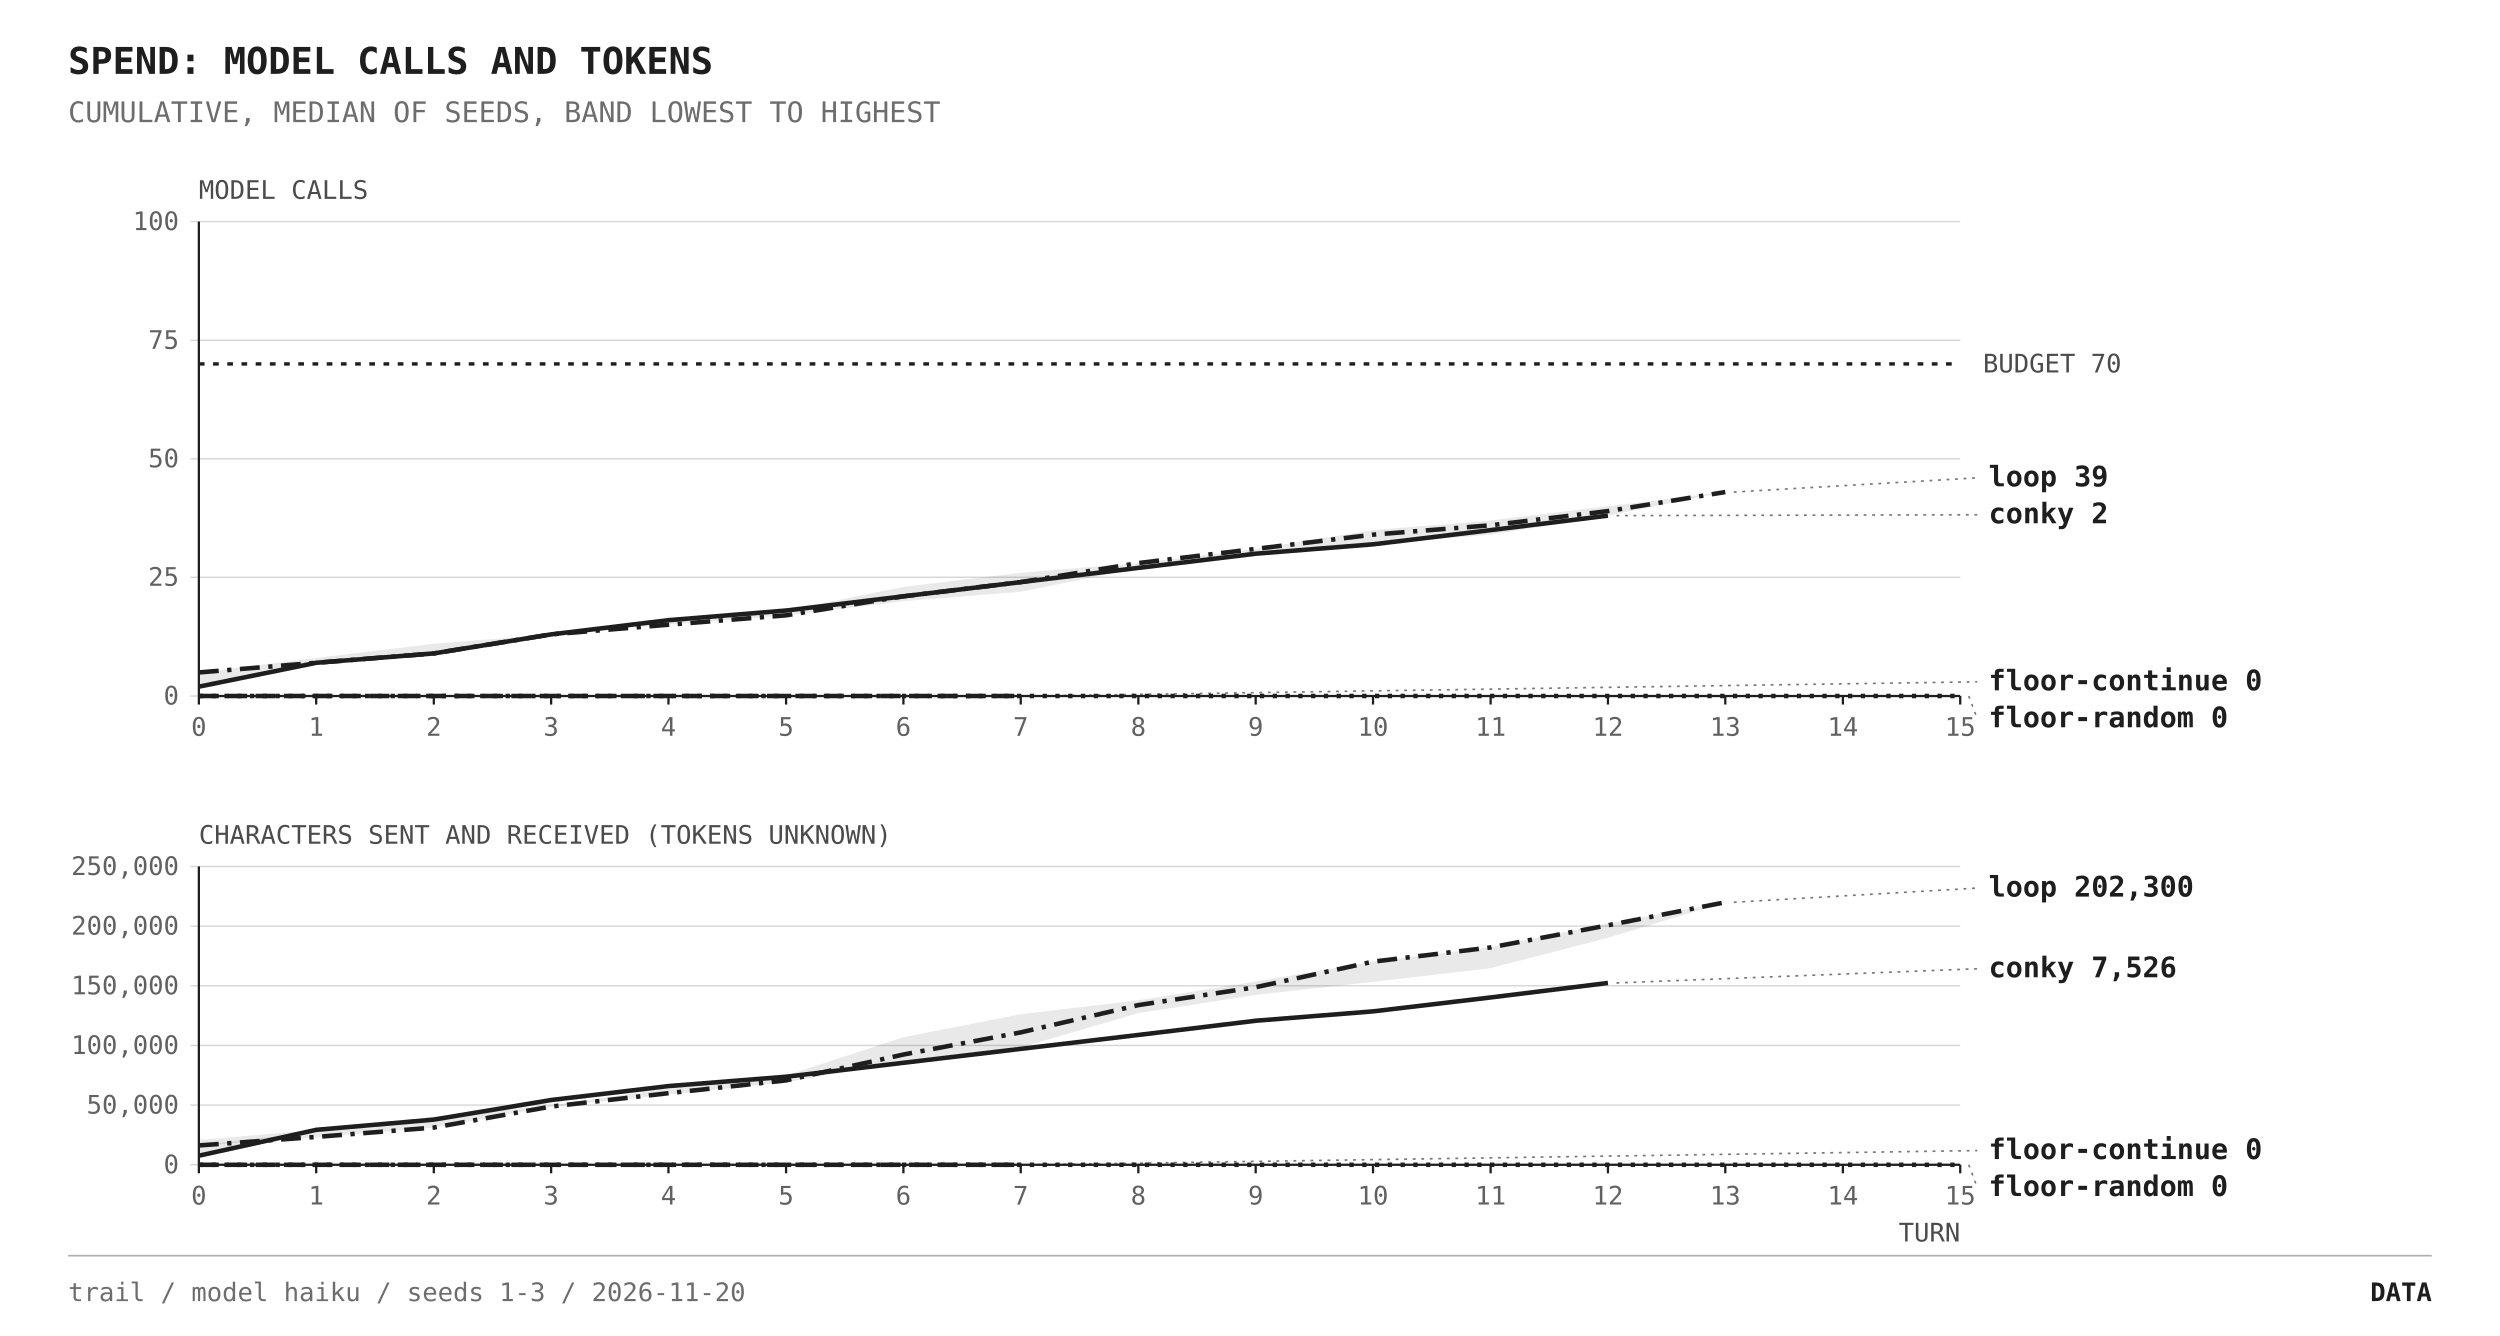
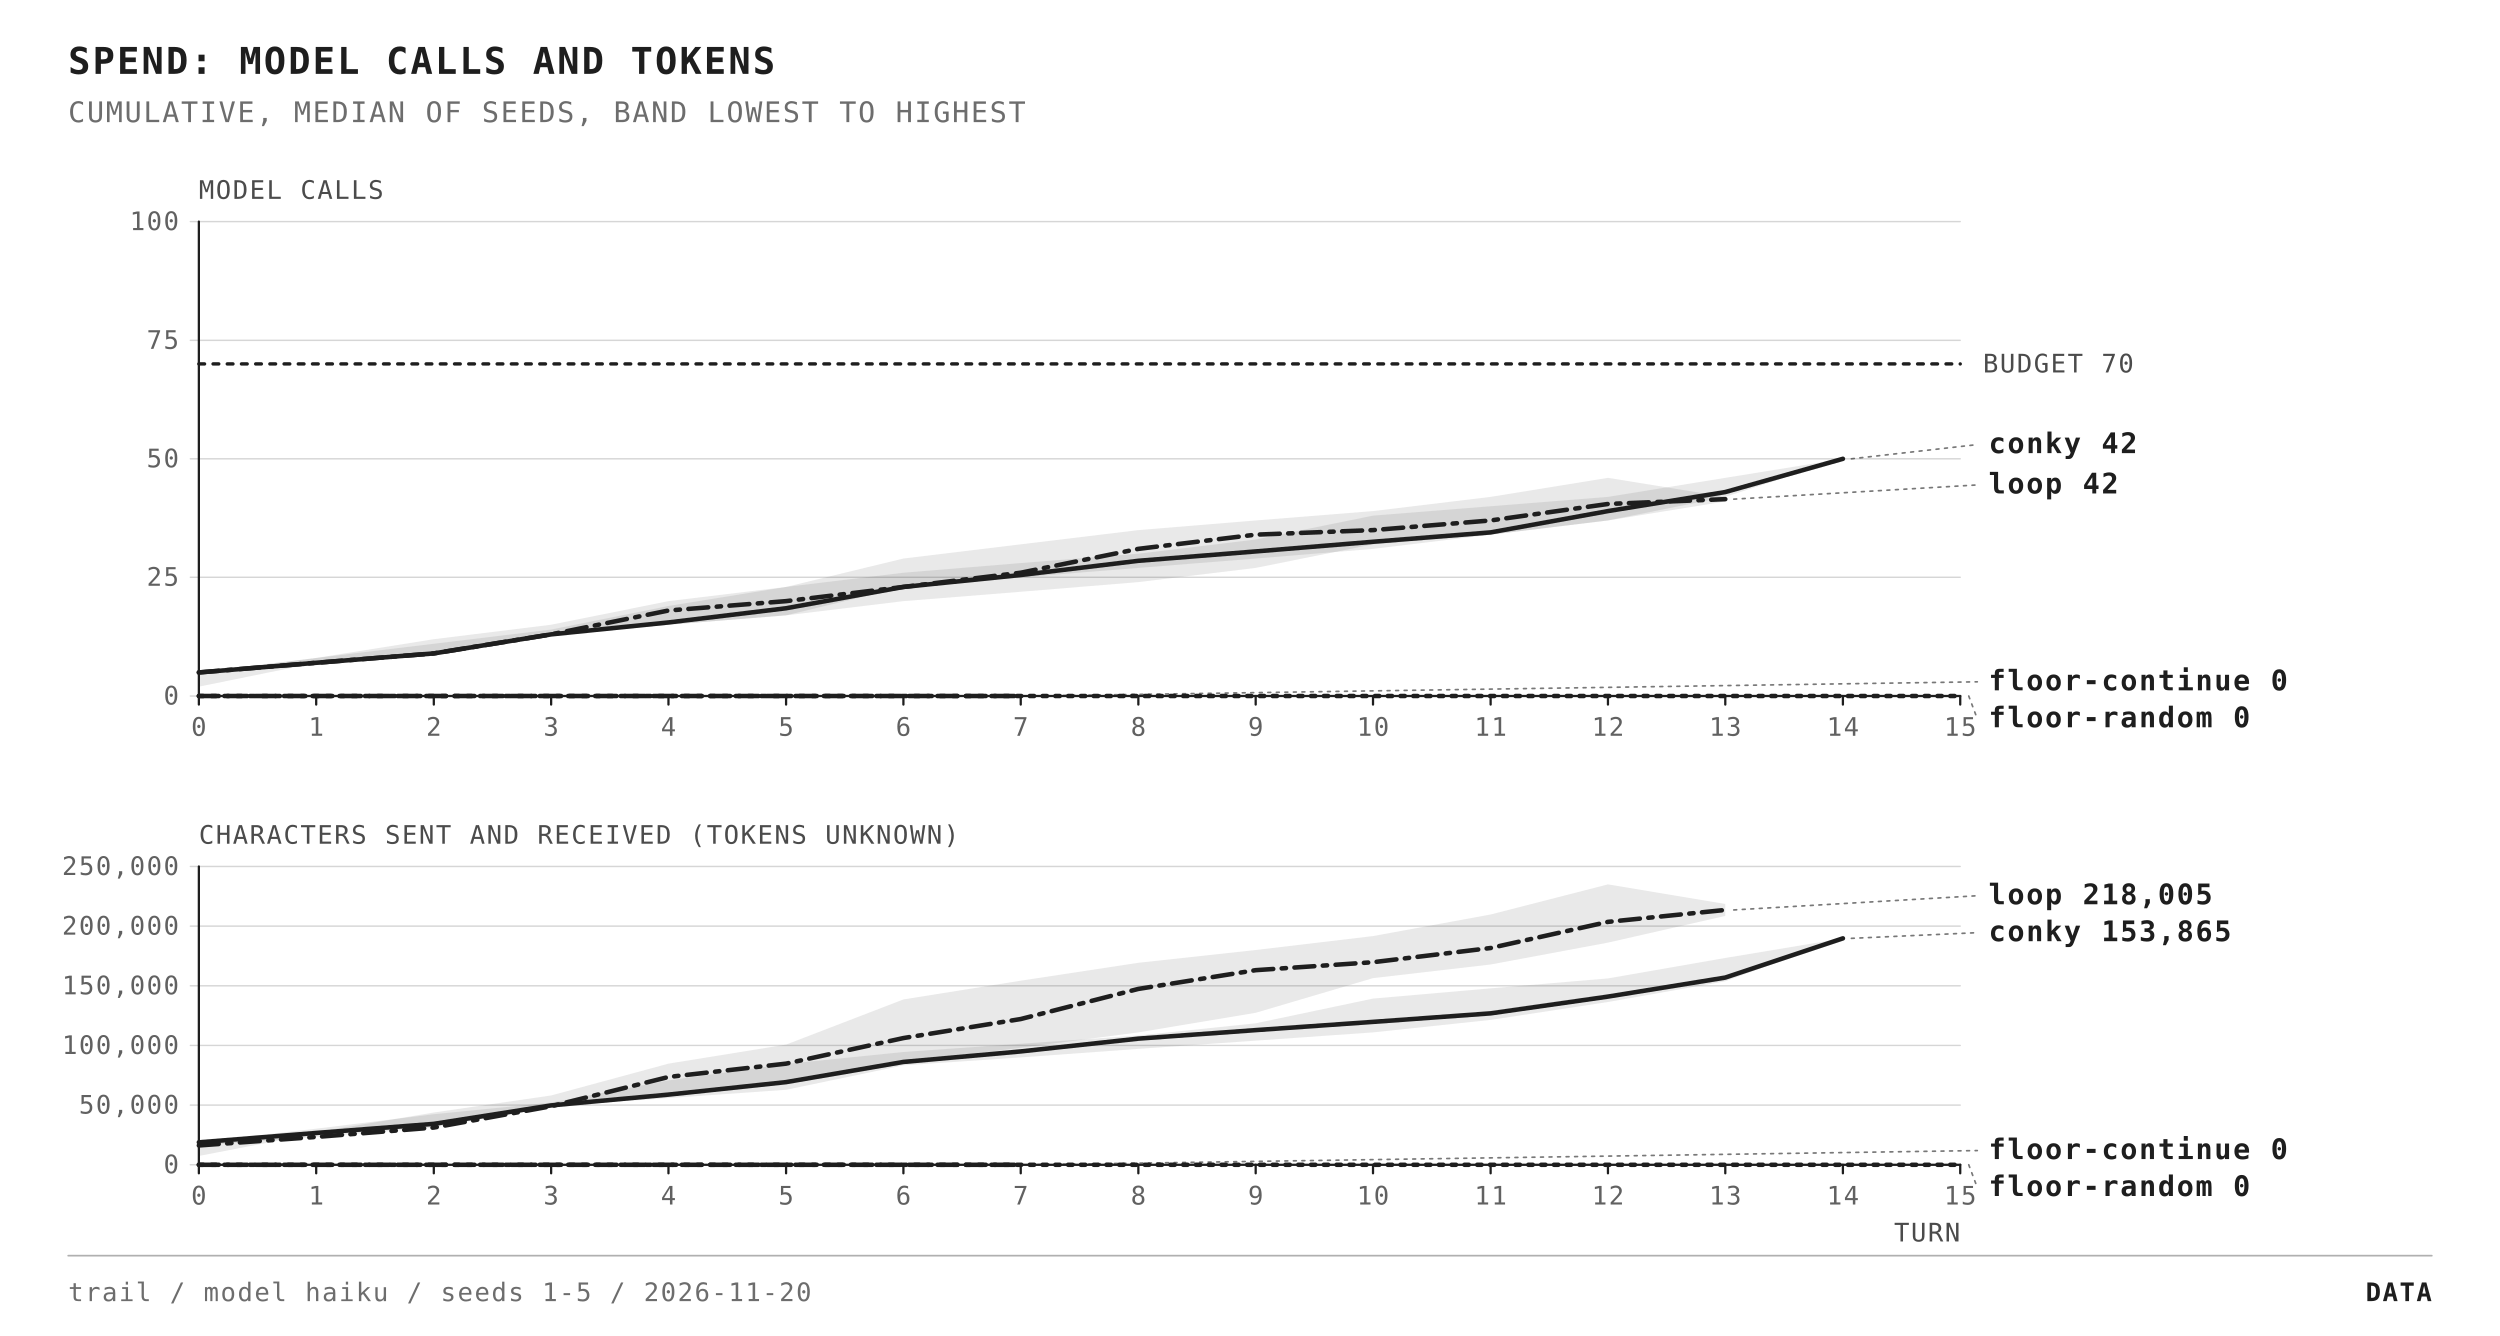
- <svg xmlns="http://www.w3.org/2000/svg" width="880" height="470" viewBox="0 0 880 470" font-family="ui-monospace, SFMono-Regular, Menlo, Consolas, monospace" role="img" aria-label="Cumulative model calls and tokens against turn, one line per arm">
+ <svg xmlns="http://www.w3.org/2000/svg" width="880" height="470" viewBox="0 0 880 470" font-family="ui-monospace, SFMono-Regular, Menlo, Consolas, monospace" stroke-linecap="round" letter-spacing=".06em" role="img" aria-label="Cumulative model calls and tokens against turn, one line per arm">
  <text x="24.0" y="26.0" font-size="13" text-anchor="start" opacity="1.0" font-weight="bold" fill="#1E1E1E">SPEND: MODEL CALLS AND TOKENS</text>
  <text x="24.0" y="43.0" font-size="10" text-anchor="start" opacity="0.65" font-weight="normal" fill="#1E1E1E">CUMULATIVE, MEDIAN OF SEEDS, BAND LOWEST TO HIGHEST</text>
  <line x1="24.0" y1="442.0" x2="856.0" y2="442.0" stroke="#1E1E1E" stroke-width="0.6" opacity="0.35" />
-   <text x="24.0" y="458.0" font-size="9" text-anchor="start" opacity="0.65" font-weight="normal" fill="#1E1E1E">trail / model haiku / seeds 1-3 / 2026-11-20</text>
+   <text x="24.0" y="458.0" font-size="9" text-anchor="start" opacity="0.65" font-weight="normal" fill="#1E1E1E">trail / model haiku / seeds 1-5 / 2026-11-20</text>
  <text x="856.0" y="458.0" font-size="9" text-anchor="end" opacity="1.0" font-weight="bold" fill="#1E1E1E">DATA</text>
  <line x1="70.0" y1="245.0" x2="690.0" y2="245.0" stroke="#1E1E1E" stroke-width="0.8" opacity="1.0" />
  <line x1="70.0" y1="78.0" x2="70.0" y2="245.0" stroke="#1E1E1E" stroke-width="0.8" opacity="1.0" />
  <line x1="67.0" y1="245.0" x2="690.0" y2="245.0" stroke="#1E1E1E" stroke-width="0.5" opacity="0.18" />
  <text x="63.0" y="248.0" font-size="9" text-anchor="end" opacity="0.7" font-weight="normal" fill="#1E1E1E">0</text>
  <line x1="67.0" y1="203.2" x2="690.0" y2="203.2" stroke="#1E1E1E" stroke-width="0.5" opacity="0.18" />
  <text x="63.0" y="206.2" font-size="9" text-anchor="end" opacity="0.7" font-weight="normal" fill="#1E1E1E">25</text>
  <line x1="67.0" y1="161.5" x2="690.0" y2="161.5" stroke="#1E1E1E" stroke-width="0.5" opacity="0.18" />
  <text x="63.0" y="164.5" font-size="9" text-anchor="end" opacity="0.7" font-weight="normal" fill="#1E1E1E">50</text>
  <line x1="67.0" y1="119.8" x2="690.0" y2="119.8" stroke="#1E1E1E" stroke-width="0.5" opacity="0.18" />
  <text x="63.0" y="122.8" font-size="9" text-anchor="end" opacity="0.7" font-weight="normal" fill="#1E1E1E">75</text>
  <line x1="67.0" y1="78.0" x2="690.0" y2="78.0" stroke="#1E1E1E" stroke-width="0.5" opacity="0.18" />
  <text x="63.0" y="81.0" font-size="9" text-anchor="end" opacity="0.7" font-weight="normal" fill="#1E1E1E">100</text>
  <line x1="70.0" y1="245.0" x2="70.0" y2="248.0" stroke="#1E1E1E" stroke-width="0.8" opacity="1.0" />
  <text x="70.0" y="259.0" font-size="9" text-anchor="middle" opacity="0.7" font-weight="normal" fill="#1E1E1E">0</text>
  <line x1="111.3" y1="245.0" x2="111.3" y2="248.0" stroke="#1E1E1E" stroke-width="0.8" opacity="1.0" />
  <text x="111.3" y="259.0" font-size="9" text-anchor="middle" opacity="0.7" font-weight="normal" fill="#1E1E1E">1</text>
  <line x1="152.7" y1="245.0" x2="152.7" y2="248.0" stroke="#1E1E1E" stroke-width="0.8" opacity="1.0" />
  <text x="152.7" y="259.0" font-size="9" text-anchor="middle" opacity="0.7" font-weight="normal" fill="#1E1E1E">2</text>
  <line x1="194.0" y1="245.0" x2="194.0" y2="248.0" stroke="#1E1E1E" stroke-width="0.8" opacity="1.0" />
  <text x="194.0" y="259.0" font-size="9" text-anchor="middle" opacity="0.7" font-weight="normal" fill="#1E1E1E">3</text>
  <line x1="235.3" y1="245.0" x2="235.3" y2="248.0" stroke="#1E1E1E" stroke-width="0.8" opacity="1.0" />
  <text x="235.3" y="259.0" font-size="9" text-anchor="middle" opacity="0.7" font-weight="normal" fill="#1E1E1E">4</text>
  <line x1="276.7" y1="245.0" x2="276.7" y2="248.0" stroke="#1E1E1E" stroke-width="0.8" opacity="1.0" />
  <text x="276.7" y="259.0" font-size="9" text-anchor="middle" opacity="0.7" font-weight="normal" fill="#1E1E1E">5</text>
  <line x1="318.0" y1="245.0" x2="318.0" y2="248.0" stroke="#1E1E1E" stroke-width="0.8" opacity="1.0" />
  <text x="318.0" y="259.0" font-size="9" text-anchor="middle" opacity="0.7" font-weight="normal" fill="#1E1E1E">6</text>
  <line x1="359.3" y1="245.0" x2="359.3" y2="248.0" stroke="#1E1E1E" stroke-width="0.8" opacity="1.0" />
  <text x="359.3" y="259.0" font-size="9" text-anchor="middle" opacity="0.7" font-weight="normal" fill="#1E1E1E">7</text>
  <line x1="400.7" y1="245.0" x2="400.7" y2="248.0" stroke="#1E1E1E" stroke-width="0.8" opacity="1.0" />
  <text x="400.7" y="259.0" font-size="9" text-anchor="middle" opacity="0.7" font-weight="normal" fill="#1E1E1E">8</text>
  <line x1="442.0" y1="245.0" x2="442.0" y2="248.0" stroke="#1E1E1E" stroke-width="0.8" opacity="1.0" />
  <text x="442.0" y="259.0" font-size="9" text-anchor="middle" opacity="0.7" font-weight="normal" fill="#1E1E1E">9</text>
  <line x1="483.3" y1="245.0" x2="483.3" y2="248.0" stroke="#1E1E1E" stroke-width="0.8" opacity="1.0" />
  <text x="483.3" y="259.0" font-size="9" text-anchor="middle" opacity="0.7" font-weight="normal" fill="#1E1E1E">10</text>
  <line x1="524.7" y1="245.0" x2="524.7" y2="248.0" stroke="#1E1E1E" stroke-width="0.8" opacity="1.0" />
  <text x="524.7" y="259.0" font-size="9" text-anchor="middle" opacity="0.7" font-weight="normal" fill="#1E1E1E">11</text>
  <line x1="566.0" y1="245.0" x2="566.0" y2="248.0" stroke="#1E1E1E" stroke-width="0.8" opacity="1.0" />
  <text x="566.0" y="259.0" font-size="9" text-anchor="middle" opacity="0.7" font-weight="normal" fill="#1E1E1E">12</text>
  <line x1="607.3" y1="245.0" x2="607.3" y2="248.0" stroke="#1E1E1E" stroke-width="0.8" opacity="1.0" />
  <text x="607.3" y="259.0" font-size="9" text-anchor="middle" opacity="0.7" font-weight="normal" fill="#1E1E1E">13</text>
  <line x1="648.7" y1="245.0" x2="648.7" y2="248.0" stroke="#1E1E1E" stroke-width="0.8" opacity="1.0" />
  <text x="648.7" y="259.0" font-size="9" text-anchor="middle" opacity="0.7" font-weight="normal" fill="#1E1E1E">14</text>
  <line x1="690.0" y1="245.0" x2="690.0" y2="248.0" stroke="#1E1E1E" stroke-width="0.8" opacity="1.0" />
  <text x="690.0" y="259.0" font-size="9" text-anchor="middle" opacity="0.7" font-weight="normal" fill="#1E1E1E">15</text>
  <text x="70.0" y="70.0" font-size="9" text-anchor="start" opacity="0.8" font-weight="normal" fill="#1E1E1E">MODEL CALLS</text>
  <line x1="70.0" y1="128.1" x2="690.0" y2="128.1" stroke="#1E1E1E" stroke-width="1.2" opacity="1.0" stroke-dasharray="2 3" />
  <text x="698.0" y="131.1" font-size="9" text-anchor="start" opacity="0.8" font-weight="normal" fill="#1E1E1E">BUDGET 70</text>
-   <path d="M70.0,236.7 L111.3,233.3 L152.7,230.0 L194.0,223.3 L235.3,218.3 L276.7,214.9 L318.0,209.9 L359.3,204.9 L400.7,199.9 L442.0,194.9 L483.3,191.6 L524.7,186.6 L566.0,181.5 L566.0,181.5 L524.7,186.6 L483.3,191.6 L442.0,194.9 L400.7,199.9 L359.3,204.9 L318.0,209.9 L276.7,214.9 L235.3,218.3 L194.0,223.3 L152.7,230.0 L111.3,233.3 L70.0,241.7 Z" fill="#1E1E1E" stroke="none" stroke-width="0" opacity="0.1" stroke-linejoin="round" />
-   <path d="M70.0,241.7 L111.3,233.3 L152.7,230.0 L194.0,223.3 L235.3,218.3 L276.7,214.9 L318.0,209.9 L359.3,204.9 L400.7,199.9 L442.0,194.9 L483.3,191.6 L524.7,186.6 L566.0,181.5" fill="none" stroke="#1E1E1E" stroke-width="1.6" opacity="1.0" stroke-linejoin="round" />
+   <path d="M70.0,236.7 L111.3,231.6 L152.7,226.6 L194.0,221.6 L235.3,213.3 L276.7,206.6 L318.0,201.6 L359.3,198.2 L400.7,194.9 L442.0,189.9 L483.3,181.5 L524.7,178.2 L566.0,174.9 L607.3,168.2 L648.7,161.5 L648.7,161.5 L607.3,174.9 L566.0,183.2 L524.7,188.2 L483.3,193.2 L442.0,196.6 L400.7,199.9 L359.3,203.2 L318.0,206.6 L276.7,216.6 L235.3,219.9 L194.0,223.3 L152.7,230.0 L111.3,233.3 L70.0,241.7 Z" fill="#1E1E1E" stroke="none" stroke-width="0" opacity="0.1" stroke-linejoin="round" />
+   <path d="M70.0,236.7 L111.3,233.3 L152.7,230.0 L194.0,223.3 L235.3,219.1 L276.7,214.1 L318.0,206.6 L359.3,202.4 L400.7,197.4 L442.0,194.1 L483.3,190.7 L524.7,187.4 L566.0,179.9 L607.3,173.2 L648.7,161.5" fill="none" stroke="#1E1E1E" stroke-width="1.6" opacity="1.0" stroke-linejoin="round" />
  <path d="M70.0,245.0 L111.3,245.0 L152.7,245.0 L194.0,245.0 L235.3,245.0 L276.7,245.0 L318.0,245.0 L359.3,245.0 L359.3,245.0 L318.0,245.0 L276.7,245.0 L235.3,245.0 L194.0,245.0 L152.7,245.0 L111.3,245.0 L70.0,245.0 Z" fill="#1E1E1E" stroke="none" stroke-width="0" opacity="0.1" stroke-linejoin="round" />
  <path d="M70.0,245.0 L111.3,245.0 L152.7,245.0 L194.0,245.0 L235.3,245.0 L276.7,245.0 L318.0,245.0 L359.3,245.0" fill="none" stroke="#1E1E1E" stroke-width="1.6" opacity="1.0" stroke-linejoin="round" stroke-dasharray="7 3" />
  <path d="M70.0,245.0 L111.3,245.0 L152.7,245.0 L194.0,245.0 L235.3,245.0 L276.7,245.0 L318.0,245.0 L359.3,245.0 L400.7,245.0 L442.0,245.0 L483.3,245.0 L524.7,245.0 L566.0,245.0 L607.3,245.0 L648.7,245.0 L690.0,245.0 L690.0,245.0 L648.7,245.0 L607.3,245.0 L566.0,245.0 L524.7,245.0 L483.3,245.0 L442.0,245.0 L400.7,245.0 L359.3,245.0 L318.0,245.0 L276.7,245.0 L235.3,245.0 L194.0,245.0 L152.7,245.0 L111.3,245.0 L70.0,245.0 Z" fill="#1E1E1E" stroke="none" stroke-width="0" opacity="0.1" stroke-linejoin="round" />
  <path d="M70.0,245.0 L111.3,245.0 L152.7,245.0 L194.0,245.0 L235.3,245.0 L276.7,245.0 L318.0,245.0 L359.3,245.0 L400.7,245.0 L442.0,245.0 L483.3,245.0 L524.7,245.0 L566.0,245.0 L607.3,245.0 L648.7,245.0 L690.0,245.0" fill="none" stroke="#1E1E1E" stroke-width="1.6" opacity="1.0" stroke-linejoin="round" stroke-dasharray="1.5 3" />
-   <path d="M70.0,236.7 L111.3,231.6 L152.7,226.6 L194.0,223.3 L235.3,218.3 L276.7,214.9 L318.0,206.6 L359.3,201.6 L400.7,198.2 L442.0,193.2 L483.3,186.6 L524.7,183.2 L566.0,178.2 L607.3,173.2 L607.3,173.2 L566.0,181.5 L524.7,188.2 L483.3,191.6 L442.0,194.9 L400.7,199.9 L359.3,208.3 L318.0,211.6 L276.7,216.6 L235.3,219.9 L194.0,223.3 L152.7,230.0 L111.3,233.3 L70.0,236.7 Z" fill="#1E1E1E" stroke="none" stroke-width="0" opacity="0.1" stroke-linejoin="round" />
-   <path d="M70.0,236.7 L111.3,233.3 L152.7,230.0 L194.0,223.3 L235.3,219.9 L276.7,216.6 L318.0,209.9 L359.3,204.9 L400.7,198.2 L442.0,193.2 L483.3,188.2 L524.7,184.9 L566.0,179.9 L607.3,173.2" fill="none" stroke="#1E1E1E" stroke-width="1.6" opacity="1.0" stroke-linejoin="round" stroke-dasharray="7 3 1.5 3" />
-   <line x1="569.0" y1="181.5" x2="696.0" y2="181.2" stroke="#1E1E1E" stroke-width="0.6" opacity="0.6" stroke-dasharray="1 2" />
-   <text x="700.0" y="184.2" font-size="10" text-anchor="start" opacity="1.0" font-weight="bold" fill="#1E1E1E">conky 2</text>
+   <path d="M70.0,236.7 L111.3,231.6 L152.7,225.0 L194.0,219.9 L235.3,211.6 L276.7,206.6 L318.0,196.6 L359.3,191.6 L400.7,186.6 L442.0,183.2 L483.3,179.9 L524.7,174.9 L566.0,168.2 L607.3,174.9 L607.3,176.5 L566.0,183.2 L524.7,188.2 L483.3,191.6 L442.0,199.9 L400.7,204.9 L359.3,208.3 L318.0,211.6 L276.7,216.6 L235.3,219.9 L194.0,223.3 L152.7,230.0 L111.3,233.3 L70.0,236.7 Z" fill="#1E1E1E" stroke="none" stroke-width="0" opacity="0.1" stroke-linejoin="round" />
+   <path d="M70.0,236.7 L111.3,233.3 L152.7,230.0 L194.0,223.3 L235.3,214.9 L276.7,211.6 L318.0,206.6 L359.3,201.6 L400.7,193.2 L442.0,188.2 L483.3,186.6 L524.7,183.2 L566.0,177.4 L607.3,175.7" fill="none" stroke="#1E1E1E" stroke-width="1.6" opacity="1.0" stroke-linejoin="round" stroke-dasharray="7 3 1.5 3" />
+   <line x1="651.7" y1="161.5" x2="696.0" y2="156.5" stroke="#1E1E1E" stroke-width="0.6" opacity="0.6" stroke-dasharray="1 2" />
+   <text x="700.0" y="159.5" font-size="10" text-anchor="start" opacity="1.0" font-weight="bold" fill="#1E1E1E">conky 42</text>
  <line x1="362.3" y1="245.0" x2="696.0" y2="240.0" stroke="#1E1E1E" stroke-width="0.6" opacity="0.6" stroke-dasharray="1 2" />
  <text x="700.0" y="243.0" font-size="10" text-anchor="start" opacity="1.0" font-weight="bold" fill="#1E1E1E">floor-continue 0</text>
  <line x1="693.0" y1="245.0" x2="696.0" y2="253.0" stroke="#1E1E1E" stroke-width="0.6" opacity="0.6" stroke-dasharray="1 2" />
  <text x="700.0" y="256.0" font-size="10" text-anchor="start" opacity="1.0" font-weight="bold" fill="#1E1E1E">floor-random 0</text>
-   <line x1="610.3" y1="173.2" x2="696.0" y2="168.2" stroke="#1E1E1E" stroke-width="0.6" opacity="0.6" stroke-dasharray="1 2" />
-   <text x="700.0" y="171.2" font-size="10" text-anchor="start" opacity="1.0" font-weight="bold" fill="#1E1E1E">loop 39</text>
+   <line x1="610.3" y1="175.7" x2="696.0" y2="170.7" stroke="#1E1E1E" stroke-width="0.6" opacity="0.6" stroke-dasharray="1 2" />
+   <text x="700.0" y="173.7" font-size="10" text-anchor="start" opacity="1.0" font-weight="bold" fill="#1E1E1E">loop 42</text>
  <line x1="70.0" y1="410.0" x2="690.0" y2="410.0" stroke="#1E1E1E" stroke-width="0.8" opacity="1.0" />
  <line x1="70.0" y1="305.0" x2="70.0" y2="410.0" stroke="#1E1E1E" stroke-width="0.8" opacity="1.0" />
  <line x1="67.0" y1="410.0" x2="690.0" y2="410.0" stroke="#1E1E1E" stroke-width="0.5" opacity="0.18" />
  <text x="63.0" y="413.0" font-size="9" text-anchor="end" opacity="0.7" font-weight="normal" fill="#1E1E1E">0</text>
  <line x1="67.0" y1="389.0" x2="690.0" y2="389.0" stroke="#1E1E1E" stroke-width="0.5" opacity="0.18" />
  <text x="63.0" y="392.0" font-size="9" text-anchor="end" opacity="0.7" font-weight="normal" fill="#1E1E1E">50,000</text>
  <line x1="67.0" y1="368.0" x2="690.0" y2="368.0" stroke="#1E1E1E" stroke-width="0.5" opacity="0.18" />
  <text x="63.0" y="371.0" font-size="9" text-anchor="end" opacity="0.7" font-weight="normal" fill="#1E1E1E">100,000</text>
  <line x1="67.0" y1="347.0" x2="690.0" y2="347.0" stroke="#1E1E1E" stroke-width="0.5" opacity="0.18" />
  <text x="63.0" y="350.0" font-size="9" text-anchor="end" opacity="0.7" font-weight="normal" fill="#1E1E1E">150,000</text>
  <line x1="67.0" y1="326.0" x2="690.0" y2="326.0" stroke="#1E1E1E" stroke-width="0.5" opacity="0.18" />
  <text x="63.0" y="329.0" font-size="9" text-anchor="end" opacity="0.7" font-weight="normal" fill="#1E1E1E">200,000</text>
  <line x1="67.0" y1="305.0" x2="690.0" y2="305.0" stroke="#1E1E1E" stroke-width="0.5" opacity="0.18" />
  <text x="63.0" y="308.0" font-size="9" text-anchor="end" opacity="0.7" font-weight="normal" fill="#1E1E1E">250,000</text>
  <line x1="70.0" y1="410.0" x2="70.0" y2="413.0" stroke="#1E1E1E" stroke-width="0.8" opacity="1.0" />
  <text x="70.0" y="424.0" font-size="9" text-anchor="middle" opacity="0.7" font-weight="normal" fill="#1E1E1E">0</text>
  <line x1="111.3" y1="410.0" x2="111.3" y2="413.0" stroke="#1E1E1E" stroke-width="0.8" opacity="1.0" />
  <text x="111.3" y="424.0" font-size="9" text-anchor="middle" opacity="0.7" font-weight="normal" fill="#1E1E1E">1</text>
  <line x1="152.7" y1="410.0" x2="152.7" y2="413.0" stroke="#1E1E1E" stroke-width="0.8" opacity="1.0" />
  <text x="152.7" y="424.0" font-size="9" text-anchor="middle" opacity="0.7" font-weight="normal" fill="#1E1E1E">2</text>
  <line x1="194.0" y1="410.0" x2="194.0" y2="413.0" stroke="#1E1E1E" stroke-width="0.8" opacity="1.0" />
  <text x="194.0" y="424.0" font-size="9" text-anchor="middle" opacity="0.7" font-weight="normal" fill="#1E1E1E">3</text>
  <line x1="235.3" y1="410.0" x2="235.3" y2="413.0" stroke="#1E1E1E" stroke-width="0.8" opacity="1.0" />
  <text x="235.3" y="424.0" font-size="9" text-anchor="middle" opacity="0.7" font-weight="normal" fill="#1E1E1E">4</text>
  <line x1="276.7" y1="410.0" x2="276.7" y2="413.0" stroke="#1E1E1E" stroke-width="0.8" opacity="1.0" />
  <text x="276.7" y="424.0" font-size="9" text-anchor="middle" opacity="0.7" font-weight="normal" fill="#1E1E1E">5</text>
  <line x1="318.0" y1="410.0" x2="318.0" y2="413.0" stroke="#1E1E1E" stroke-width="0.8" opacity="1.0" />
  <text x="318.0" y="424.0" font-size="9" text-anchor="middle" opacity="0.7" font-weight="normal" fill="#1E1E1E">6</text>
  <line x1="359.3" y1="410.0" x2="359.3" y2="413.0" stroke="#1E1E1E" stroke-width="0.8" opacity="1.0" />
  <text x="359.3" y="424.0" font-size="9" text-anchor="middle" opacity="0.7" font-weight="normal" fill="#1E1E1E">7</text>
  <line x1="400.7" y1="410.0" x2="400.7" y2="413.0" stroke="#1E1E1E" stroke-width="0.8" opacity="1.0" />
  <text x="400.7" y="424.0" font-size="9" text-anchor="middle" opacity="0.7" font-weight="normal" fill="#1E1E1E">8</text>
  <line x1="442.0" y1="410.0" x2="442.0" y2="413.0" stroke="#1E1E1E" stroke-width="0.8" opacity="1.0" />
  <text x="442.0" y="424.0" font-size="9" text-anchor="middle" opacity="0.7" font-weight="normal" fill="#1E1E1E">9</text>
  <line x1="483.3" y1="410.0" x2="483.3" y2="413.0" stroke="#1E1E1E" stroke-width="0.8" opacity="1.0" />
  <text x="483.3" y="424.0" font-size="9" text-anchor="middle" opacity="0.7" font-weight="normal" fill="#1E1E1E">10</text>
  <line x1="524.7" y1="410.0" x2="524.7" y2="413.0" stroke="#1E1E1E" stroke-width="0.8" opacity="1.0" />
  <text x="524.7" y="424.0" font-size="9" text-anchor="middle" opacity="0.7" font-weight="normal" fill="#1E1E1E">11</text>
  <line x1="566.0" y1="410.0" x2="566.0" y2="413.0" stroke="#1E1E1E" stroke-width="0.8" opacity="1.0" />
  <text x="566.0" y="424.0" font-size="9" text-anchor="middle" opacity="0.7" font-weight="normal" fill="#1E1E1E">12</text>
  <line x1="607.3" y1="410.0" x2="607.3" y2="413.0" stroke="#1E1E1E" stroke-width="0.8" opacity="1.0" />
  <text x="607.3" y="424.0" font-size="9" text-anchor="middle" opacity="0.7" font-weight="normal" fill="#1E1E1E">13</text>
  <line x1="648.7" y1="410.0" x2="648.7" y2="413.0" stroke="#1E1E1E" stroke-width="0.8" opacity="1.0" />
  <text x="648.7" y="424.0" font-size="9" text-anchor="middle" opacity="0.7" font-weight="normal" fill="#1E1E1E">14</text>
  <line x1="690.0" y1="410.0" x2="690.0" y2="413.0" stroke="#1E1E1E" stroke-width="0.8" opacity="1.0" />
  <text x="690.0" y="424.0" font-size="9" text-anchor="middle" opacity="0.7" font-weight="normal" fill="#1E1E1E">15</text>
  <text x="70.0" y="297.0" font-size="9" text-anchor="start" opacity="0.8" font-weight="normal" fill="#1E1E1E">CHARACTERS SENT AND RECEIVED (TOKENS UNKNOWN)</text>
  <text x="690.0" y="437.0" font-size="9" text-anchor="end" opacity="0.8" font-weight="normal" fill="#1E1E1E">TURN</text>
-   <path d="M70.0,401.3 L111.3,397.7 L152.7,394.1 L194.0,387.2 L235.3,382.3 L276.7,379.0 L318.0,374.1 L359.3,369.2 L400.7,364.3 L442.0,359.3 L483.3,356.0 L524.7,351.1 L566.0,346.0 L566.0,346.0 L524.7,351.1 L483.3,356.0 L442.0,359.3 L400.7,364.3 L359.3,369.2 L318.0,374.1 L276.7,379.0 L235.3,382.3 L194.0,387.2 L152.7,394.1 L111.3,397.7 L70.0,406.9 Z" fill="#1E1E1E" stroke="none" stroke-width="0" opacity="0.1" stroke-linejoin="round" />
-   <path d="M70.0,406.8 L111.3,397.7 L152.7,394.1 L194.0,387.2 L235.3,382.3 L276.7,379.0 L318.0,374.1 L359.3,369.2 L400.7,364.3 L442.0,359.3 L483.3,356.0 L524.7,351.1 L566.0,346.0" fill="none" stroke="#1E1E1E" stroke-width="1.6" opacity="1.0" stroke-linejoin="round" />
+   <path d="M70.0,402.0 L111.3,397.3 L152.7,392.2 L194.0,388.1 L235.3,380.3 L276.7,374.5 L318.0,370.3 L359.3,367.4 L400.7,364.5 L442.0,360.2 L483.3,351.5 L524.7,347.9 L566.0,344.4 L607.3,337.2 L648.7,330.3 L648.7,330.3 L607.3,345.4 L566.0,352.7 L524.7,359.0 L483.3,363.4 L442.0,366.3 L400.7,369.2 L359.3,372.2 L318.0,375.0 L276.7,383.6 L235.3,386.5 L194.0,389.4 L152.7,395.7 L111.3,398.9 L70.0,406.9 Z" fill="#1E1E1E" stroke="none" stroke-width="0" opacity="0.1" stroke-linejoin="round" />
+   <path d="M70.0,402.1 L111.3,398.8 L152.7,395.6 L194.0,389.1 L235.3,385.3 L276.7,380.9 L318.0,373.8 L359.3,370.1 L400.7,365.6 L442.0,362.6 L483.3,359.7 L524.7,356.7 L566.0,350.8 L607.3,344.1 L648.7,330.3" fill="none" stroke="#1E1E1E" stroke-width="1.6" opacity="1.0" stroke-linejoin="round" />
  <path d="M70.0,410.0 L111.3,410.0 L152.7,410.0 L194.0,410.0 L235.3,410.0 L276.7,410.0 L318.0,410.0 L359.3,410.0 L359.3,410.0 L318.0,410.0 L276.7,410.0 L235.3,410.0 L194.0,410.0 L152.7,410.0 L111.3,410.0 L70.0,410.0 Z" fill="#1E1E1E" stroke="none" stroke-width="0" opacity="0.1" stroke-linejoin="round" />
  <path d="M70.0,410.0 L111.3,410.0 L152.7,410.0 L194.0,410.0 L235.3,410.0 L276.7,410.0 L318.0,410.0 L359.3,410.0" fill="none" stroke="#1E1E1E" stroke-width="1.6" opacity="1.0" stroke-linejoin="round" stroke-dasharray="7 3" />
  <path d="M70.0,410.0 L111.3,410.0 L152.7,410.0 L194.0,410.0 L235.3,410.0 L276.7,410.0 L318.0,410.0 L359.3,410.0 L400.7,410.0 L442.0,410.0 L483.3,410.0 L524.7,410.0 L566.0,410.0 L607.3,410.0 L648.7,410.0 L690.0,410.0 L690.0,410.0 L648.7,410.0 L607.3,410.0 L566.0,410.0 L524.7,410.0 L483.3,410.0 L442.0,410.0 L400.7,410.0 L359.3,410.0 L318.0,410.0 L276.7,410.0 L235.3,410.0 L194.0,410.0 L152.7,410.0 L111.3,410.0 L70.0,410.0 Z" fill="#1E1E1E" stroke="none" stroke-width="0" opacity="0.1" stroke-linejoin="round" />
  <path d="M70.0,410.0 L111.3,410.0 L152.7,410.0 L194.0,410.0 L235.3,410.0 L276.7,410.0 L318.0,410.0 L359.3,410.0 L400.7,410.0 L442.0,410.0 L483.3,410.0 L524.7,410.0 L566.0,410.0 L607.3,410.0 L648.7,410.0 L690.0,410.0" fill="none" stroke="#1E1E1E" stroke-width="1.6" opacity="1.0" stroke-linejoin="round" stroke-dasharray="1.5 3" />
-   <path d="M70.0,403.1 L111.3,398.4 L152.7,393.0 L194.0,389.1 L235.3,383.1 L276.7,378.6 L318.0,365.1 L359.3,357.0 L400.7,352.1 L442.0,345.5 L483.3,338.5 L524.7,333.4 L566.0,325.0 L607.3,317.6 L607.3,317.6 L566.0,330.1 L524.7,340.8 L483.3,345.6 L442.0,350.2 L400.7,356.6 L359.3,368.7 L318.0,373.8 L276.7,380.9 L235.3,385.3 L194.0,389.5 L152.7,396.9 L111.3,400.3 L70.0,403.3 Z" fill="#1E1E1E" stroke="none" stroke-width="0" opacity="0.1" stroke-linejoin="round" />
-   <path d="M70.0,403.2 L111.3,400.2 L152.7,396.9 L194.0,389.5 L235.3,384.8 L276.7,380.3 L318.0,371.2 L359.3,363.4 L400.7,353.8 L442.0,347.5 L483.3,338.5 L524.7,333.5 L566.0,325.7 L607.3,317.6" fill="none" stroke="#1E1E1E" stroke-width="1.6" opacity="1.0" stroke-linejoin="round" stroke-dasharray="7 3 1.5 3" />
-   <line x1="569.0" y1="346.0" x2="696.0" y2="341.0" stroke="#1E1E1E" stroke-width="0.6" opacity="0.6" stroke-dasharray="1 2" />
-   <text x="700.0" y="344.0" font-size="10" text-anchor="start" opacity="1.0" font-weight="bold" fill="#1E1E1E">conky 7,526</text>
+   <path d="M70.0,403.1 L111.3,398.5 L152.7,391.6 L194.0,385.6 L235.3,374.4 L276.7,367.7 L318.0,351.8 L359.3,345.2 L400.7,338.9 L442.0,334.4 L483.3,329.5 L524.7,321.9 L566.0,311.3 L607.3,318.2 L607.3,322.4 L566.0,331.8 L524.7,339.5 L483.3,344.3 L442.0,356.5 L400.7,363.4 L359.3,368.8 L318.0,373.9 L276.7,381.1 L235.3,385.4 L194.0,389.5 L152.7,396.9 L111.3,400.2 L70.0,403.3 Z" fill="#1E1E1E" stroke="none" stroke-width="0" opacity="0.1" stroke-linejoin="round" />
+   <path d="M70.0,403.2 L111.3,400.2 L152.7,396.9 L194.0,389.4 L235.3,379.1 L276.7,374.4 L318.0,365.4 L359.3,358.7 L400.7,348.1 L442.0,341.5 L483.3,338.7 L524.7,333.7 L566.0,324.5 L607.3,320.3" fill="none" stroke="#1E1E1E" stroke-width="1.6" opacity="1.0" stroke-linejoin="round" stroke-dasharray="7 3 1.5 3" />
+   <line x1="651.7" y1="330.3" x2="696.0" y2="328.3" stroke="#1E1E1E" stroke-width="0.6" opacity="0.6" stroke-dasharray="1 2" />
+   <text x="700.0" y="331.3" font-size="10" text-anchor="start" opacity="1.0" font-weight="bold" fill="#1E1E1E">conky 153,865</text>
  <line x1="362.3" y1="410.0" x2="696.0" y2="405.0" stroke="#1E1E1E" stroke-width="0.6" opacity="0.6" stroke-dasharray="1 2" />
  <text x="700.0" y="408.0" font-size="10" text-anchor="start" opacity="1.0" font-weight="bold" fill="#1E1E1E">floor-continue 0</text>
  <line x1="693.0" y1="410.0" x2="696.0" y2="418.0" stroke="#1E1E1E" stroke-width="0.6" opacity="0.6" stroke-dasharray="1 2" />
  <text x="700.0" y="421.0" font-size="10" text-anchor="start" opacity="1.0" font-weight="bold" fill="#1E1E1E">floor-random 0</text>
-   <line x1="610.3" y1="317.6" x2="696.0" y2="312.6" stroke="#1E1E1E" stroke-width="0.6" opacity="0.6" stroke-dasharray="1 2" />
-   <text x="700.0" y="315.6" font-size="10" text-anchor="start" opacity="1.0" font-weight="bold" fill="#1E1E1E">loop 202,300</text>
+   <line x1="610.3" y1="320.3" x2="696.0" y2="315.3" stroke="#1E1E1E" stroke-width="0.6" opacity="0.6" stroke-dasharray="1 2" />
+   <text x="700.0" y="318.3" font-size="10" text-anchor="start" opacity="1.0" font-weight="bold" fill="#1E1E1E">loop 218,005</text>
</svg>
